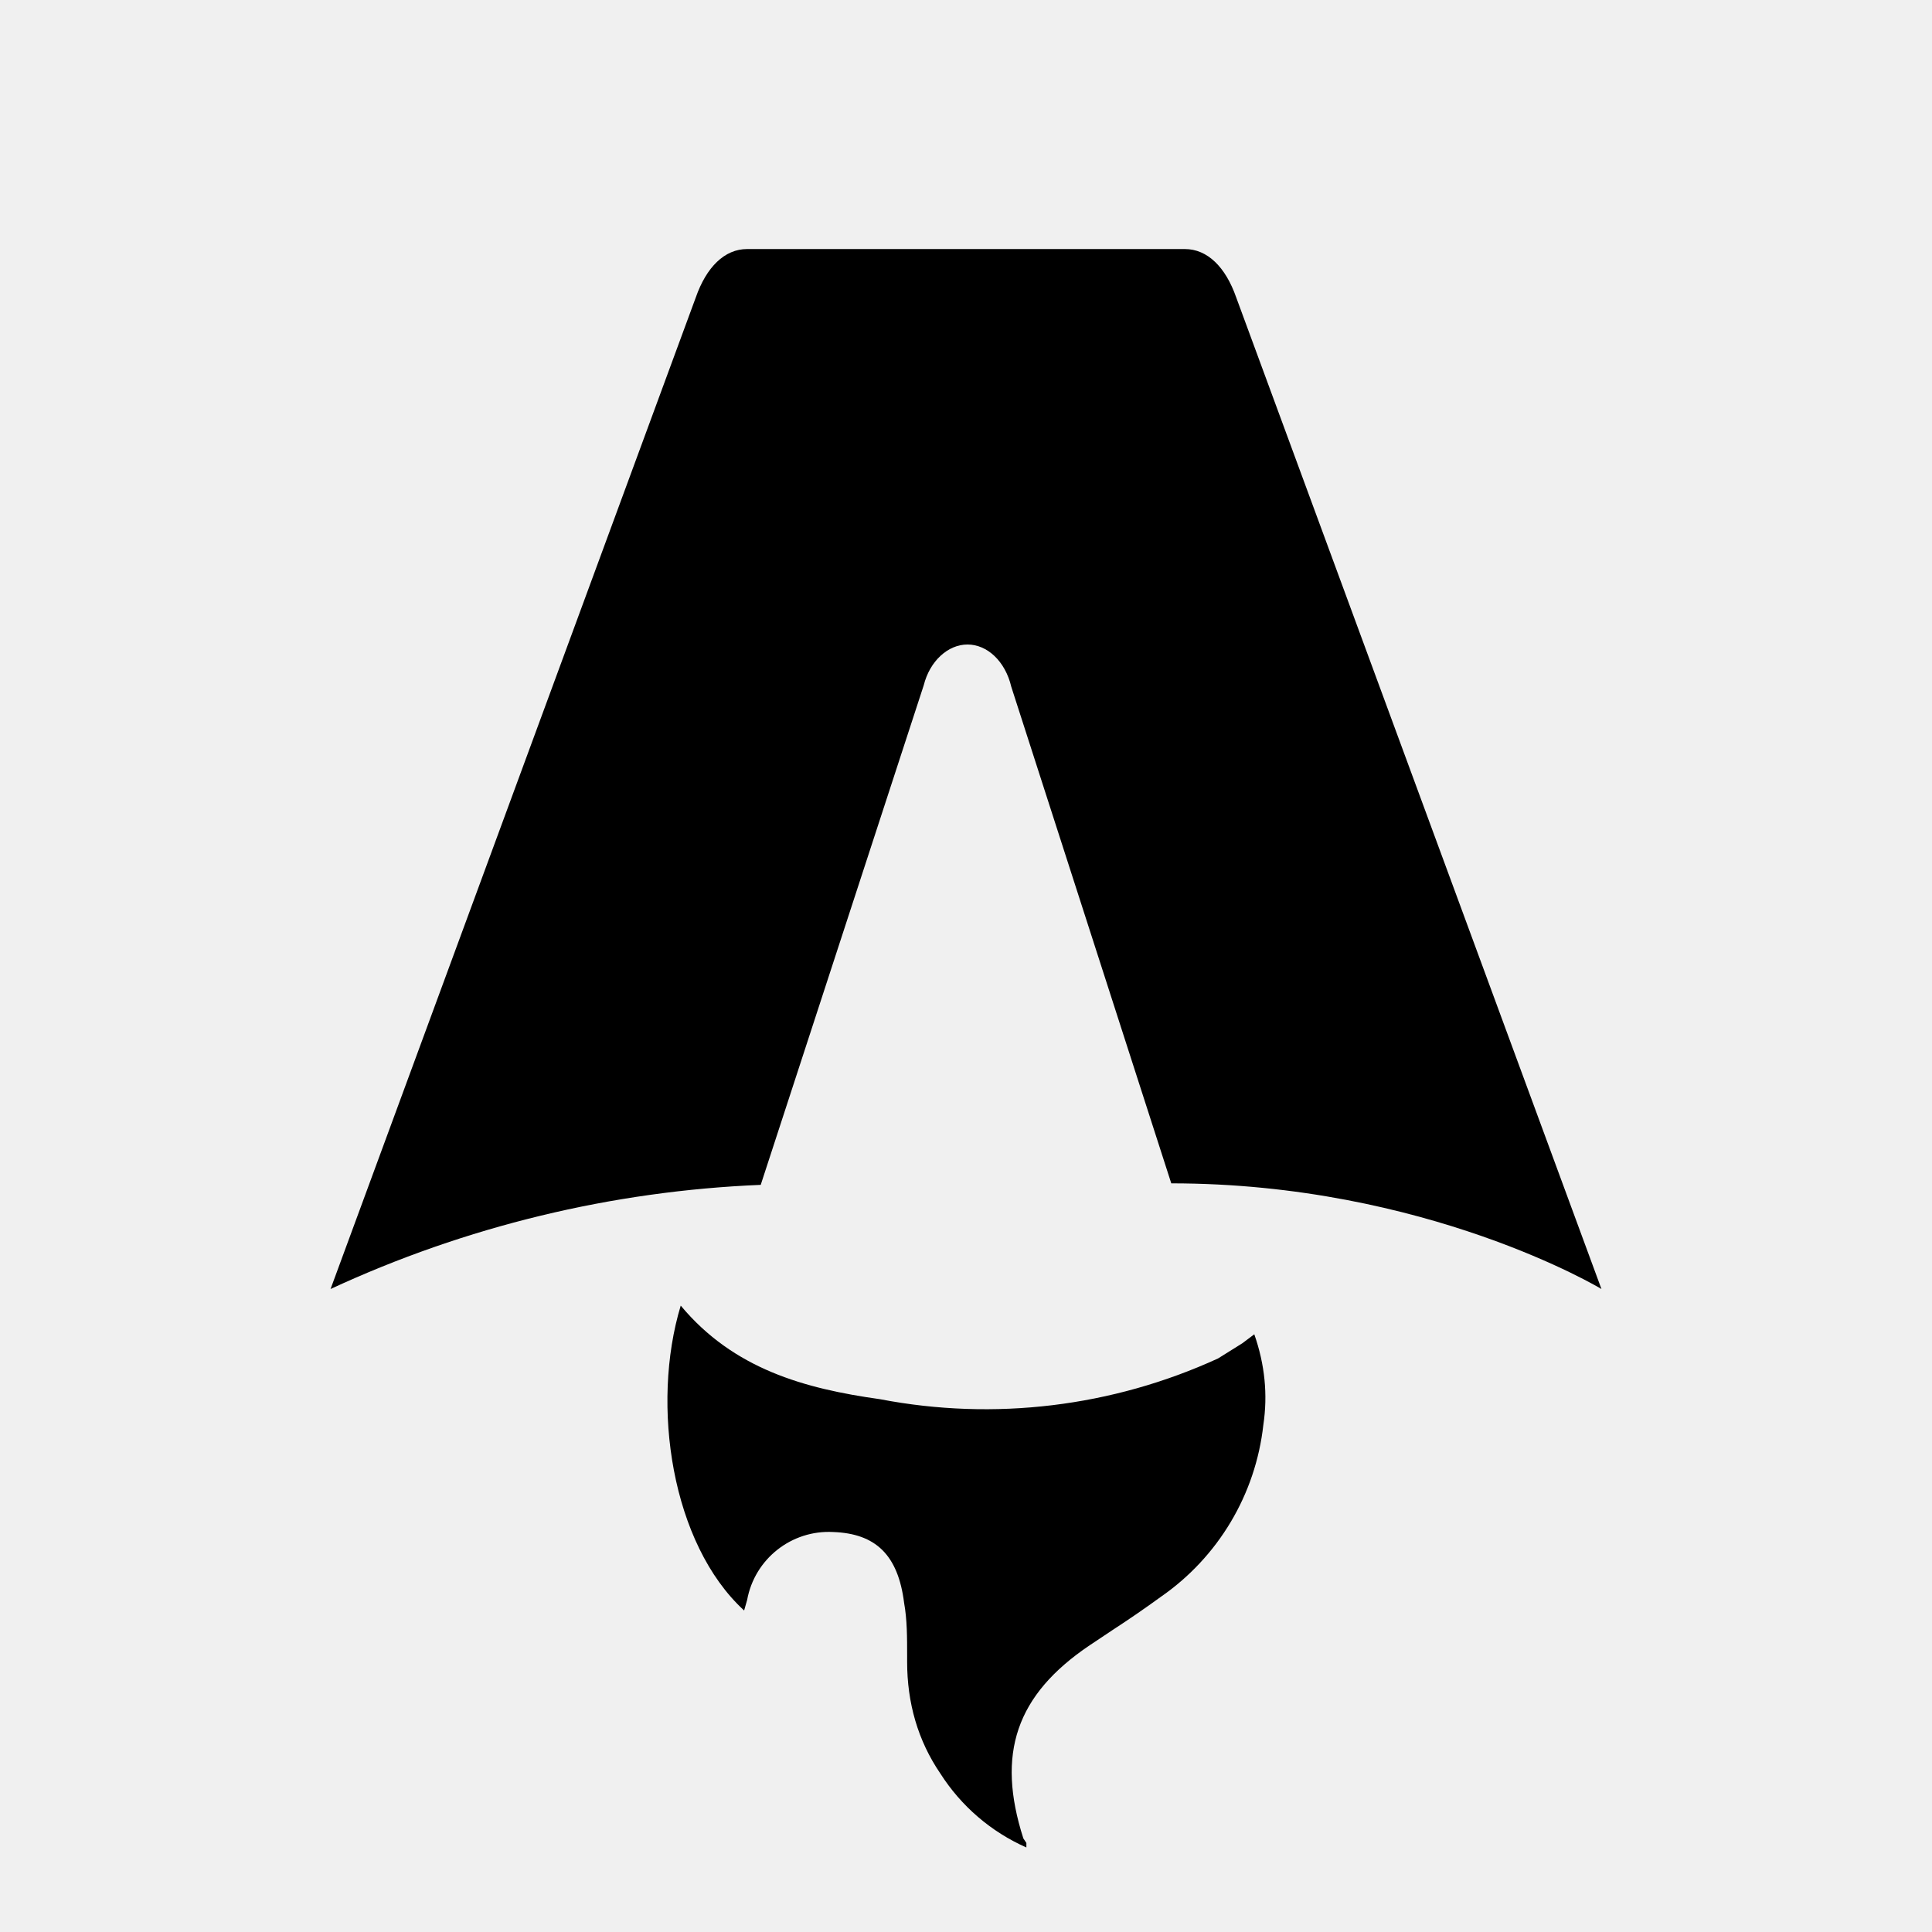
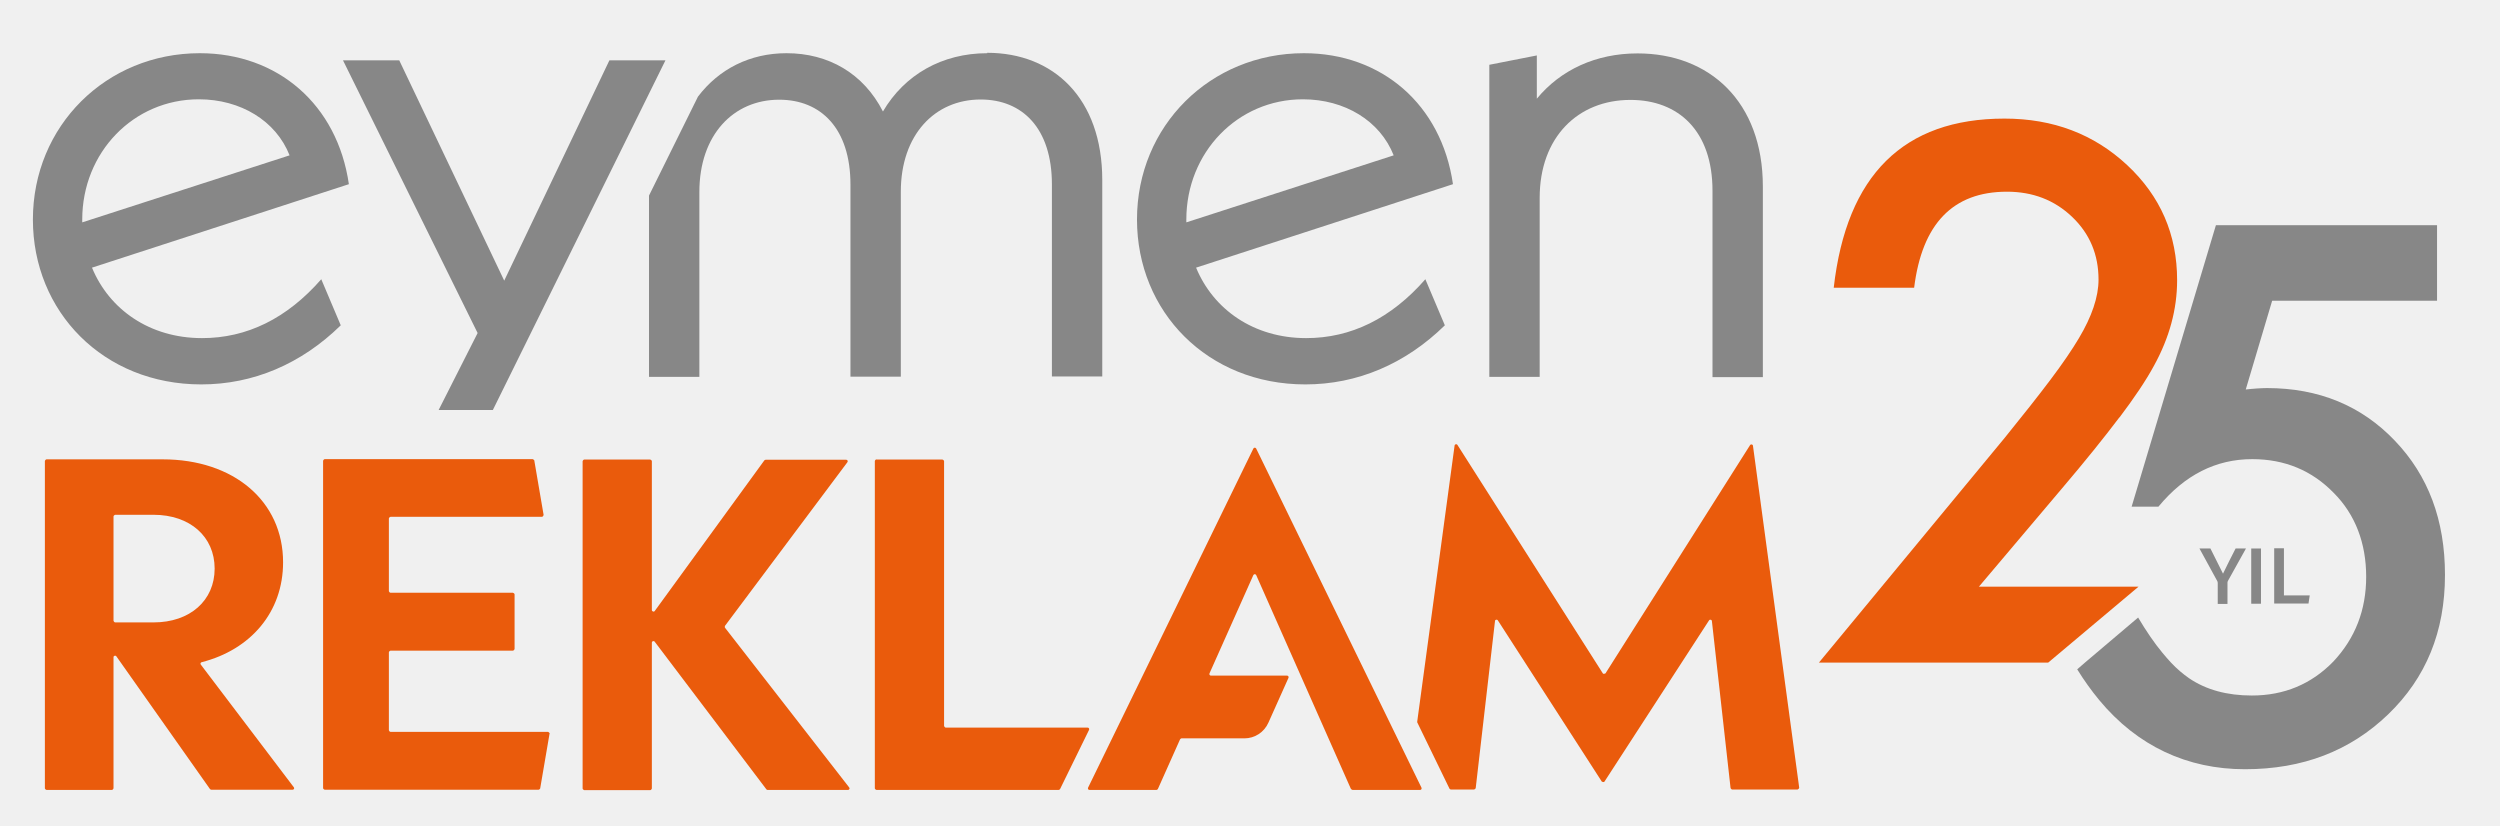
- <svg xmlns="http://www.w3.org/2000/svg" fill="none" viewBox="0 0 128 128">
-   <path d="M50.4 78.5a75.1 75.1 0 0 0-28.5 6.9l24.2-65.7c.7-2 1.9-3.2 3.4-3.2h29c1.5 0 2.7 1.2 3.4 3.2l24.2 65.7s-11.6-7-28.5-7L67 45.5c-.4-1.7-1.6-2.8-2.9-2.8-1.3 0-2.5 1.1-2.9 2.7L50.4 78.5Zm-1.1 28.2Zm-4.2-20.2c-2 6.6-.6 15.8 4.2 20.2a17.5 17.5 0 0 1 .2-.7 5.5 5.5 0 0 1 5.7-4.5c2.8.1 4.3 1.5 4.7 4.7.2 1.1.2 2.3.2 3.5v.4c0 2.7.7 5.2 2.2 7.4a13 13 0 0 0 5.7 4.9v-.3l-.2-.3c-1.8-5.6-.5-9.5 4.4-12.8l1.5-1a73 73 0 0 0 3.2-2.2 16 16 0 0 0 6.8-11.4c.3-2 .1-4-.6-6l-.8.6-1.6 1a37 37 0 0 1-22.4 2.7c-5-.7-9.7-2-13.2-6.2Z" />
-   <style>
-         path { fill: #000; }
-         @media (prefers-color-scheme: dark) {
-             path { fill: #FFF; }
-         }
+ <svg xmlns="http://www.w3.org/2000/svg" id="katman_1" version="1.1" viewBox="0 0 123.11 40.67">
+   <defs>
+     <style>
+       .st0 {
+         fill: #ea5b0c;
+       }
+ 
+       .st1 {
+         fill: #878787;
+       }
    </style>
+   </defs>
+   <g>
+     <path class="st0" d="M104.37,20.56c.74-.98,1.31-1.83,1.7-2.55.76-1.38,1.14-2.78,1.14-4.21,0-2.25-.82-4.14-2.46-5.67-1.63-1.52-3.64-2.29-6.04-2.29-4.97,0-7.78,2.78-8.41,8.33h3.96c.39-3.15,1.91-4.73,4.57-4.73,1.27,0,2.34.41,3.21,1.24.87.83,1.3,1.86,1.3,3.09,0,.85-.33,1.82-.97,2.89-.32.54-.78,1.22-1.39,2.03-.61.81-1.36,1.76-2.26,2.87l-9.15,11.07h11.29l4.45-3.74h-7.86l4.1-4.85c1.14-1.34,2.08-2.51,2.82-3.49Z" />
+     <g>
+       <path class="st1" d="M110.09,27.01c-.2.39-.44.86-.62,1.24-.12-.24-.41-.82-.62-1.24h-.54l.88,1.61s.02.05.02.08v1.04h.48v-1.05s0-.05.02-.08l.89-1.6h-.5Z" />
+       <path class="st1" d="M110.86,27.01v2.72h.48v-2.72h-.48Z" />
+       <path class="st1" d="M112.47,29.33v-2.33h-.48v2.72h1.69l.06-.4h-1.26Z" />
+     </g>
+   </g>
+   <g>
+     <g>
+       <path class="st1" d="M70.19,13.75l.96,2.27c-1.95,1.91-4.32,2.91-6.87,2.91-4.82,0-8.29-3.58-8.29-8.12,0-4.61,3.61-8.19,8.22-8.19,3.83,0,6.77,2.52,7.34,6.45l-12.65,4.11c.85,2.06,2.84,3.47,5.42,3.47,2.2,0,4.18-.96,5.88-2.91ZM58.42,10.81v.14s10.21-3.3,10.21-3.3c-.67-1.7-2.41-2.76-4.47-2.76-3.22,0-5.74,2.62-5.74,5.92Z" />
+       <path class="st1" d="M86.81,9.18v9.39h-2.48v-9.18c0-2.94-1.67-4.47-4.04-4.47-2.59,0-4.47,1.84-4.47,4.82v8.82h-2.48V3.19s2.34-.46,2.34-.46v2.13c1.17-1.42,2.91-2.23,4.96-2.23,3.54,0,6.17,2.37,6.17,6.56Z" />
+       <path class="st1" d="M48.62,2.62c-2.23,0-4.08,1.06-5.14,2.87-.96-1.88-2.69-2.87-4.75-2.87-1.8,0-3.33.78-4.36,2.14l-2.41,4.87v8.93s2.48,0,2.48,0v-9.11c0-2.8,1.67-4.54,3.93-4.54,2.06,0,3.51,1.42,3.51,4.18v9.46s2.48,0,2.48,0v-9.11c0-2.8,1.67-4.54,3.93-4.54,2.06,0,3.51,1.42,3.51,4.18v9.46s2.48,0,2.48,0v-9.67c0-4.04-2.41-6.27-5.67-6.27Z" />
+       <path class="st1" d="M15.82,13.75l.96,2.27c-1.95,1.91-4.32,2.91-6.87,2.91-4.82,0-8.29-3.58-8.29-8.12,0-4.61,3.61-8.19,8.22-8.19,3.83,0,6.77,2.52,7.34,6.45l-12.65,4.11c.85,2.06,2.84,3.47,5.42,3.47,2.2,0,4.18-.96,5.88-2.91ZM4.05,10.81v.14s10.21-3.3,10.21-3.3c-.67-1.7-2.41-2.76-4.47-2.76-3.22,0-5.74,2.62-5.74,5.92Z" />
+       <polygon class="st1" points="21.6 20.19 24.27 20.19 32.77 2.97 30.01 2.97 24.83 13.82 19.66 2.97 16.89 2.97 23.52 16.4 21.6 20.19" />
+     </g>
+     <g>
+       <path class="st0" d="M86.32,21.95c0-.07-.1-.09-.14-.03l-7.12,11.24s-.1.05-.13,0l-7.16-11.25c-.04-.06-.13-.04-.14.03l-1.84,13.59s0,.03,0,.04l1.59,3.27s.04.04.07.04h1.14s.07-.03.08-.07l.95-8.23c0-.07.1-.09.14-.03l5.12,7.94s.1.05.13,0l5.15-7.94c.04-.06.13-.04.14.03l.92,8.23s.04.07.08.07h3.22s.08-.04.08-.09l-2.28-16.86Z" />
+       <path class="st0" d="M66.6,38.9h3.33c.06,0,.09-.06.07-.11l-8.14-16.7c-.03-.06-.11-.06-.14,0l-8.14,16.7c-.02.05.01.11.07.11h3.3s.06-.02.07-.05l1.09-2.44s.04-.05.07-.05h3.1c.51,0,.97-.3,1.18-.77l.99-2.21c.02-.05-.01-.11-.07-.11h-3.75c-.06,0-.09-.06-.07-.11l2.16-4.84c.03-.06.11-.06.14,0l4.66,10.52s.04.05.07.05Z" />
+       <path class="st0" d="M10.35,38.87l-4.62-6.55c-.04-.06-.14-.03-.14.04v6.46s-.03.08-.08.08h-3.22s-.08-.03-.08-.08v-16.12s.03-.08.08-.08h5.72c3.5,0,5.93,2.06,5.93,5.07,0,2.45-1.59,4.3-4.01,4.92-.05.01-.08.08-.04.12l4.58,6.04c.04.05,0,.12-.06.12h-4s-.05-.01-.06-.03ZM5.59,30.57s.03.08.08.08h1.89c1.8,0,3.01-1.08,3.01-2.65,0-1.57-1.21-2.65-3.01-2.65h-1.89s-.08.03-.08.08v5.15Z" />
+       <path class="st0" d="M27.06,36.14l-.46,2.69s-.04.06-.08.06h-10.53s-.08-.03-.08-.08v-16.12s.03-.08.08-.08h10.24s.07.03.08.06l.46,2.69s-.03.09-.08.09h-7.46s-.08.03-.08.08v3.58s.03.08.08.08h6.03s.08.03.08.08v2.69s-.03.08-.08.08h-6.03s-.08.03-.08.08v3.84s.03.08.08.08h7.76s.08.04.08.09Z" />
+       <path class="st0" d="M37.74,38.87l-5.5-7.27c-.04-.06-.14-.03-.14.05v7.18s-.03.08-.08.08h-3.25s-.08-.03-.08-.08v-16.12s.03-.08.08-.08h3.25s.08.03.08.08v7.33c0,.07.1.11.14.05l5.4-7.42s.04-.03.06-.03h3.97c.06,0,.1.07.06.12l-6.03,8.06s-.02.07,0,.09l6.12,7.87c.04.05,0,.12-.06.12h-3.96s-.05-.01-.06-.03Z" />
+       <path class="st0" d="M43.16,22.63h3.25s.08.03.08.08v13.04s.03.08.08.08h6.99c.06,0,.09.06.07.11l-1.43,2.92s-.04.04-.07.04h-8.97s-.08-.03-.08-.08v-16.12s.03-.08.08-.08Z" />
+     </g>
+   </g>
+   <path class="st1" d="M120.4,28.32c0,2.78-.93,5.06-2.8,6.86-1.87,1.8-4.21,2.7-7.05,2.7s-5.3-1.14-7.18-3.41c-.38-.46-.74-.96-1.08-1.51l.38-.33,2.62-2.22c.4.67.8,1.26,1.2,1.74.14.17.28.33.42.48.29.31.59.56.89.77.84.57,1.87.85,3.09.85,1.59,0,2.93-.56,4.01-1.67,1.08-1.15,1.62-2.54,1.62-4.18s-.53-3.06-1.6-4.13c-1.07-1.1-2.41-1.66-4.01-1.66-1.79,0-3.33.78-4.62,2.34h-1.32l4.15-13.86h10.89v3.72h-8.12l-1.3,4.37c.19-.02.38-.04.55-.05.18-.01.34-.02.49-.02,2.56,0,4.66.87,6.3,2.59,1.65,1.72,2.47,3.92,2.47,6.6Z" />
</svg>
